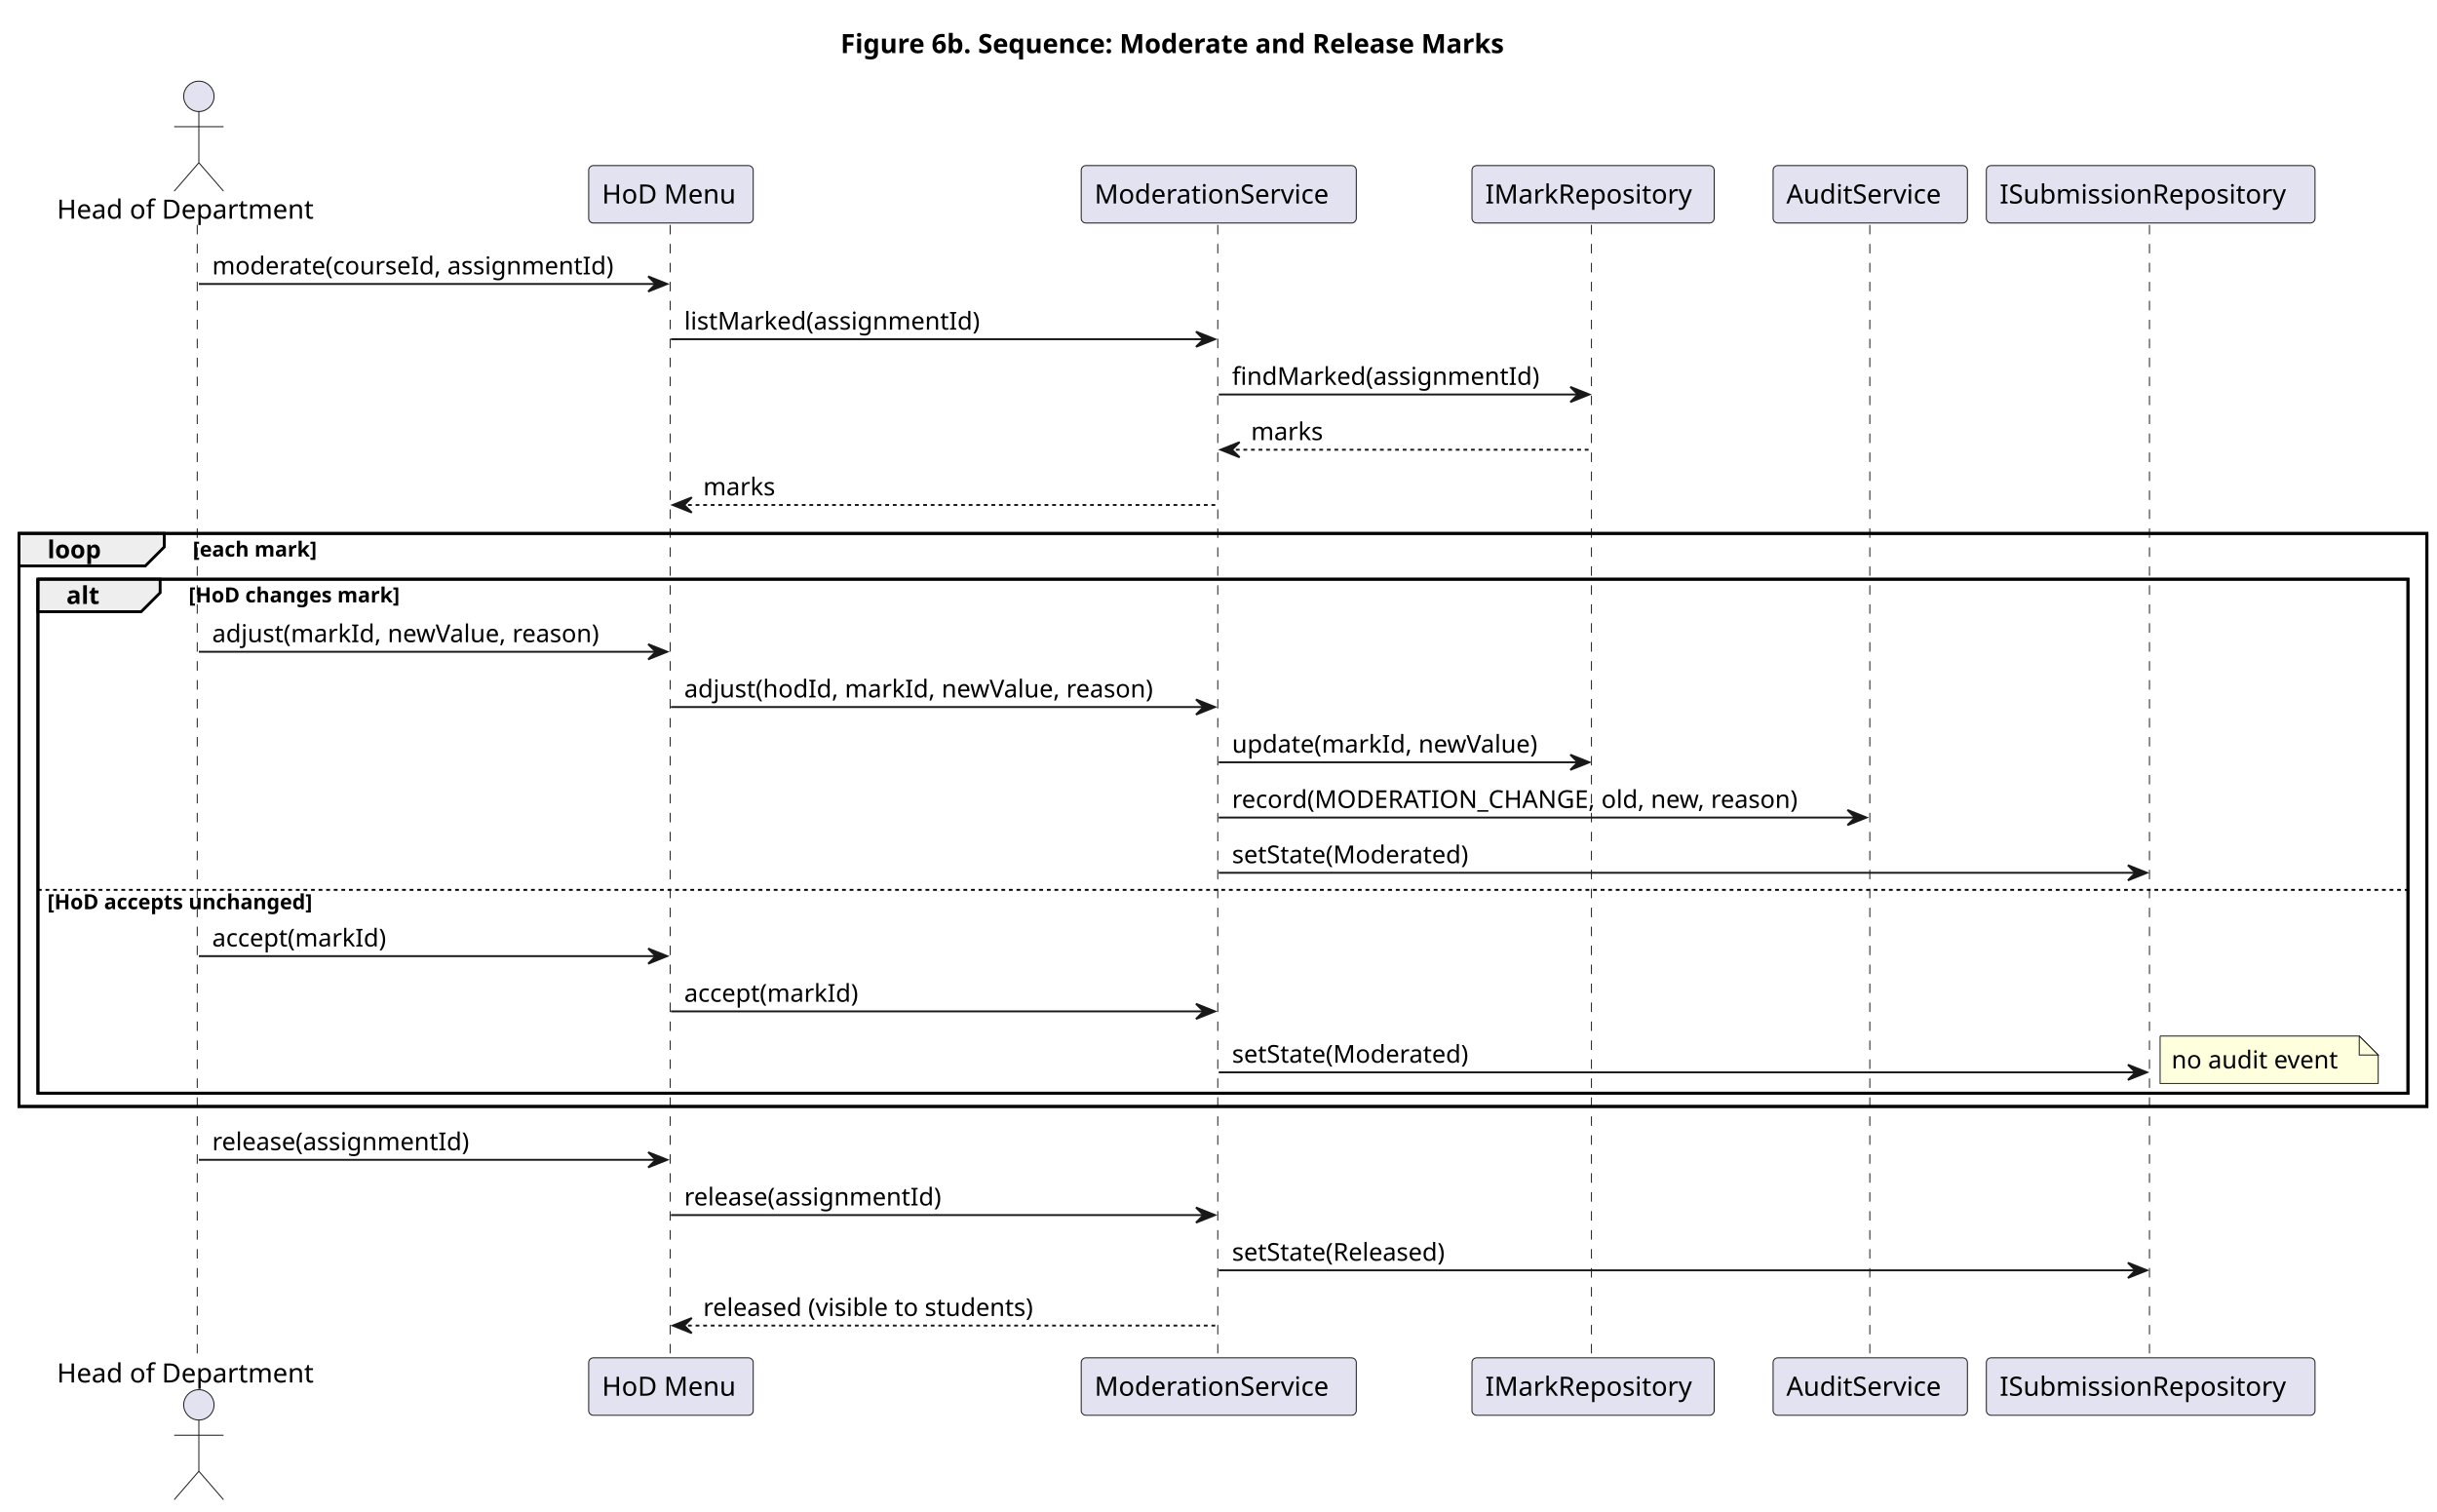
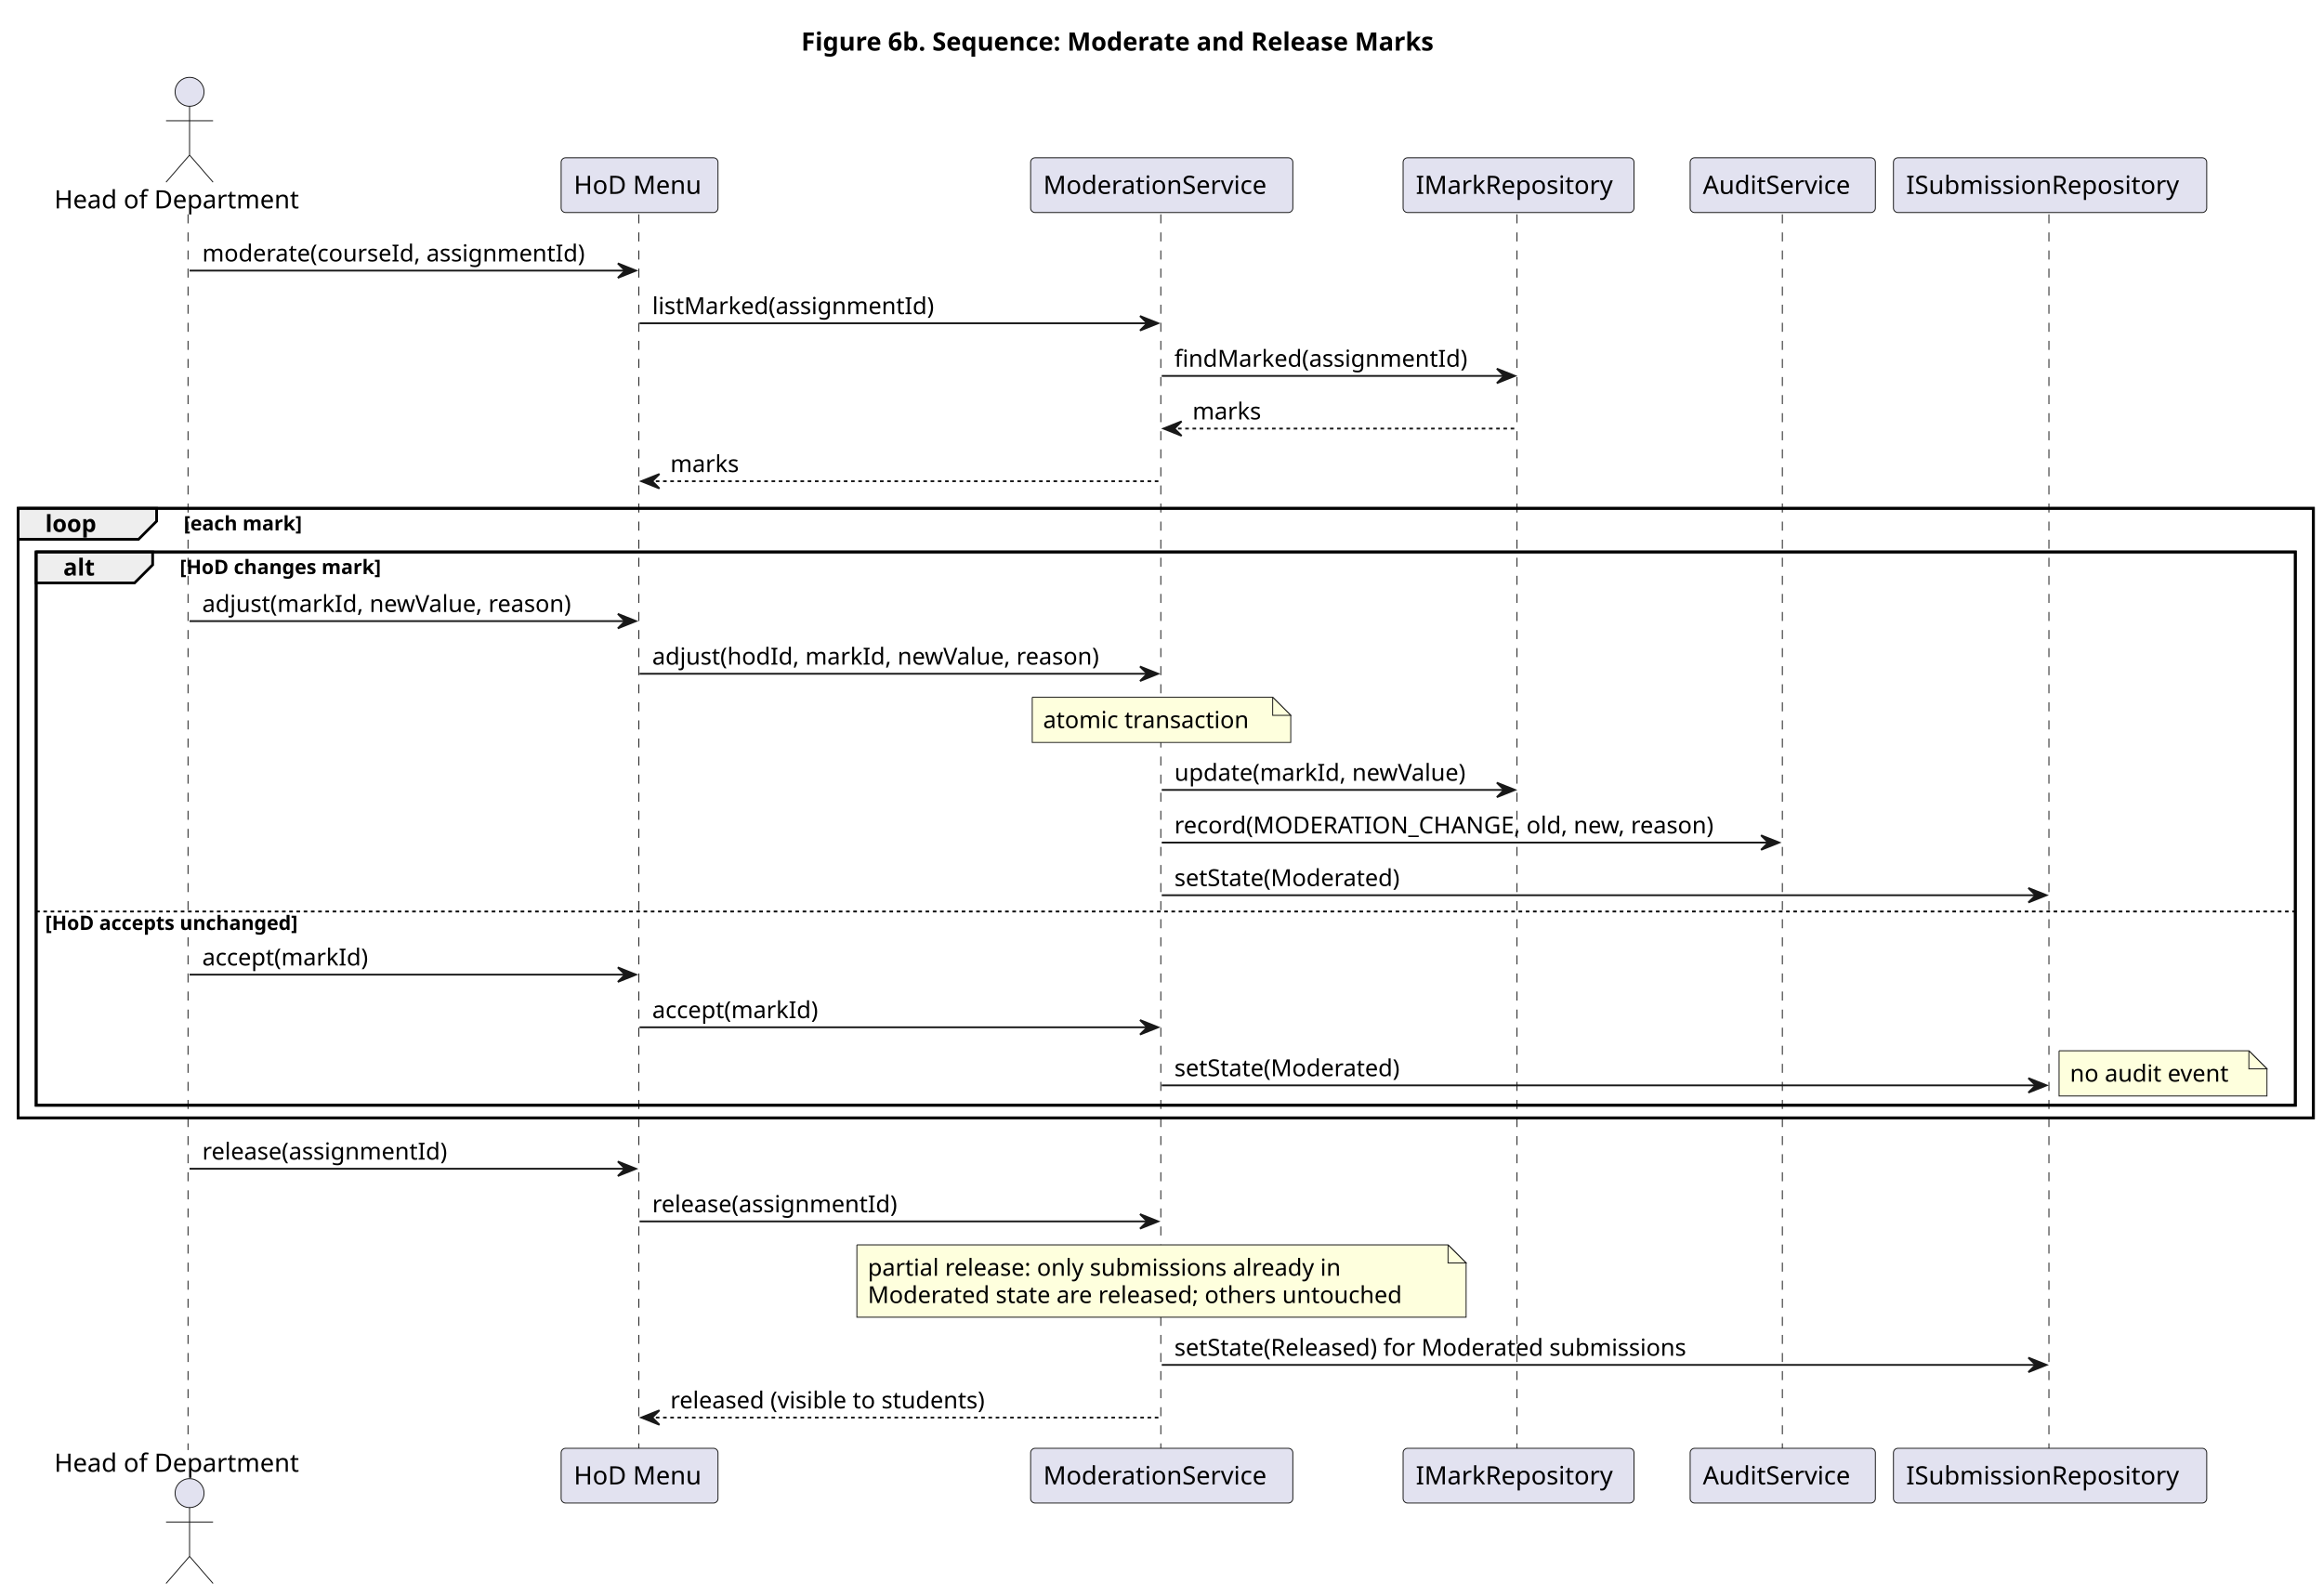
- <svg xmlns="http://www.w3.org/2000/svg" contentStyleType="text/css" height="797px" preserveAspectRatio="none" style="width:1285px;height:797px;background:#FFFFFF;" version="1.1" viewBox="0 0 1285 797" width="1285px" zoomAndPan="magnify">
+ <svg xmlns="http://www.w3.org/2000/svg" contentStyleType="text/css" height="883px" preserveAspectRatio="none" style="width:1285px;height:883px;background:#FFFFFF;" version="1.1" viewBox="0 0 1285 883" width="1285px" zoomAndPan="magnify">
  <defs />
  <g>
    <text fill="#000000" font-family="sans-serif" font-size="14" font-weight="bold" lengthAdjust="spacing" textLength="402.309" x="443.188" y="27.995">Figure 6b. Sequence: Moderate and Release Marks</text>
-     <rect fill="none" height="302.133" style="stroke:#000000;stroke-width:1.5;" width="1269.684" x="10" y="281.258" />
-     <rect fill="none" height="271" style="stroke:#000000;stroke-width:1.5;" width="1249.684" x="20" y="305.391" />
-     <line style="stroke:#181818;stroke-width:0.5;stroke-dasharray:5.0,5.0;" x1="104" x2="104" y1="118.594" y2="716.922" />
-     <line style="stroke:#181818;stroke-width:0.5;stroke-dasharray:5.0,5.0;" x1="353.401" x2="353.401" y1="118.594" y2="716.922" />
-     <line style="stroke:#181818;stroke-width:0.5;stroke-dasharray:5.0,5.0;" x1="642.113" x2="642.113" y1="118.594" y2="716.922" />
-     <line style="stroke:#181818;stroke-width:0.5;stroke-dasharray:5.0,5.0;" x1="839.15" x2="839.15" y1="118.594" y2="716.922" />
-     <line style="stroke:#181818;stroke-width:0.5;stroke-dasharray:5.0,5.0;" x1="985.932" x2="985.932" y1="118.594" y2="716.922" />
-     <line style="stroke:#181818;stroke-width:0.5;stroke-dasharray:5.0,5.0;" x1="1133.389" x2="1133.389" y1="118.594" y2="716.922" />
+     <rect fill="none" height="337.266" style="stroke:#000000;stroke-width:1.5;" width="1269.684" x="10" y="281.258" />
+     <rect fill="none" height="306.133" style="stroke:#000000;stroke-width:1.5;" width="1249.684" x="20" y="305.391" />
+     <line style="stroke:#181818;stroke-width:0.5;stroke-dasharray:5.0,5.0;" x1="104" x2="104" y1="118.594" y2="802.32" />
+     <line style="stroke:#181818;stroke-width:0.5;stroke-dasharray:5.0,5.0;" x1="353.401" x2="353.401" y1="118.594" y2="802.32" />
+     <line style="stroke:#181818;stroke-width:0.5;stroke-dasharray:5.0,5.0;" x1="642.113" x2="642.113" y1="118.594" y2="802.32" />
+     <line style="stroke:#181818;stroke-width:0.5;stroke-dasharray:5.0,5.0;" x1="839.15" x2="839.15" y1="118.594" y2="802.32" />
+     <line style="stroke:#181818;stroke-width:0.5;stroke-dasharray:5.0,5.0;" x1="985.932" x2="985.932" y1="118.594" y2="802.32" />
+     <line style="stroke:#181818;stroke-width:0.5;stroke-dasharray:5.0,5.0;" x1="1133.389" x2="1133.389" y1="118.594" y2="802.32" />
    <text fill="#000000" font-family="sans-serif" font-size="14" lengthAdjust="spacing" textLength="143.719" x="30" y="115.292">Head of Department</text>
    <ellipse cx="104.859" cy="50.797" fill="#E2E2F0" rx="8" ry="8" style="stroke:#181818;stroke-width:0.5;" />
    <path d="M104.859,58.797 L104.859,85.797 M91.859,66.797 L117.859,66.797 M104.859,85.797 L91.859,100.797 M104.859,85.797 L117.859,100.797 " fill="none" style="stroke:#181818;stroke-width:0.5;" />
-     <text fill="#000000" font-family="sans-serif" font-size="14" lengthAdjust="spacing" textLength="143.719" x="30" y="728.917">Head of Department</text>
-     <ellipse cx="104.859" cy="740.719" fill="#E2E2F0" rx="8" ry="8" style="stroke:#181818;stroke-width:0.5;" />
-     <path d="M104.859,748.719 L104.859,775.719 M91.859,756.719 L117.859,756.719 M104.859,775.719 L91.859,790.719 M104.859,775.719 L117.859,790.719 " fill="none" style="stroke:#181818;stroke-width:0.5;" />
+     <text fill="#000000" font-family="sans-serif" font-size="14" lengthAdjust="spacing" textLength="143.719" x="30" y="814.315">Head of Department</text>
+     <ellipse cx="104.859" cy="826.117" fill="#E2E2F0" rx="8" ry="8" style="stroke:#181818;stroke-width:0.5;" />
+     <path d="M104.859,834.117 L104.859,861.117 M91.859,842.117 L117.859,842.117 M104.859,861.117 L91.859,876.117 M104.859,861.117 L117.859,876.117 " fill="none" style="stroke:#181818;stroke-width:0.5;" />
    <rect fill="#E2E2F0" height="30.297" rx="2.5" ry="2.5" style="stroke:#181818;stroke-width:0.5;" width="86.762" x="310.401" y="87.297" />
    <text fill="#000000" font-family="sans-serif" font-size="14" lengthAdjust="spacing" textLength="72.762" x="317.401" y="107.292">HoD Menu</text>
-     <rect fill="#E2E2F0" height="30.297" rx="2.5" ry="2.5" style="stroke:#181818;stroke-width:0.5;" width="86.762" x="310.401" y="715.922" />
-     <text fill="#000000" font-family="sans-serif" font-size="14" lengthAdjust="spacing" textLength="72.762" x="317.401" y="735.917">HoD Menu</text>
+     <rect fill="#E2E2F0" height="30.297" rx="2.5" ry="2.5" style="stroke:#181818;stroke-width:0.5;" width="86.762" x="310.401" y="801.32" />
+     <text fill="#000000" font-family="sans-serif" font-size="14" lengthAdjust="spacing" textLength="72.762" x="317.401" y="821.315">HoD Menu</text>
    <rect fill="#E2E2F0" height="30.297" rx="2.5" ry="2.5" style="stroke:#181818;stroke-width:0.5;" width="145.038" x="570.113" y="87.297" />
    <text fill="#000000" font-family="sans-serif" font-size="14" lengthAdjust="spacing" textLength="131.038" x="577.113" y="107.292">ModerationService</text>
-     <rect fill="#E2E2F0" height="30.297" rx="2.5" ry="2.5" style="stroke:#181818;stroke-width:0.5;" width="145.038" x="570.113" y="715.922" />
-     <text fill="#000000" font-family="sans-serif" font-size="14" lengthAdjust="spacing" textLength="131.038" x="577.113" y="735.917">ModerationService</text>
+     <rect fill="#E2E2F0" height="30.297" rx="2.5" ry="2.5" style="stroke:#181818;stroke-width:0.5;" width="145.038" x="570.113" y="801.32" />
+     <text fill="#000000" font-family="sans-serif" font-size="14" lengthAdjust="spacing" textLength="131.038" x="577.113" y="821.315">ModerationService</text>
    <rect fill="#E2E2F0" height="30.297" rx="2.5" ry="2.5" style="stroke:#181818;stroke-width:0.5;" width="127.723" x="776.15" y="87.297" />
    <text fill="#000000" font-family="sans-serif" font-size="14" lengthAdjust="spacing" textLength="113.723" x="783.15" y="107.292">IMarkRepository</text>
-     <rect fill="#E2E2F0" height="30.297" rx="2.5" ry="2.5" style="stroke:#181818;stroke-width:0.5;" width="127.723" x="776.15" y="715.922" />
-     <text fill="#000000" font-family="sans-serif" font-size="14" lengthAdjust="spacing" textLength="113.723" x="783.15" y="735.917">IMarkRepository</text>
+     <rect fill="#E2E2F0" height="30.297" rx="2.5" ry="2.5" style="stroke:#181818;stroke-width:0.5;" width="127.723" x="776.15" y="801.32" />
+     <text fill="#000000" font-family="sans-serif" font-size="14" lengthAdjust="spacing" textLength="113.723" x="783.15" y="821.315">IMarkRepository</text>
    <rect fill="#E2E2F0" height="30.297" rx="2.5" ry="2.5" style="stroke:#181818;stroke-width:0.5;" width="102.457" x="934.932" y="87.297" />
    <text fill="#000000" font-family="sans-serif" font-size="14" lengthAdjust="spacing" textLength="88.457" x="941.932" y="107.292">AuditService</text>
-     <rect fill="#E2E2F0" height="30.297" rx="2.5" ry="2.5" style="stroke:#181818;stroke-width:0.5;" width="102.457" x="934.932" y="715.922" />
-     <text fill="#000000" font-family="sans-serif" font-size="14" lengthAdjust="spacing" textLength="88.457" x="941.932" y="735.917">AuditService</text>
+     <rect fill="#E2E2F0" height="30.297" rx="2.5" ry="2.5" style="stroke:#181818;stroke-width:0.5;" width="102.457" x="934.932" y="801.32" />
+     <text fill="#000000" font-family="sans-serif" font-size="14" lengthAdjust="spacing" textLength="88.457" x="941.932" y="821.315">AuditService</text>
    <rect fill="#E2E2F0" height="30.297" rx="2.5" ry="2.5" style="stroke:#181818;stroke-width:0.5;" width="173.291" x="1047.389" y="87.297" />
    <text fill="#000000" font-family="sans-serif" font-size="14" lengthAdjust="spacing" textLength="159.291" x="1054.389" y="107.292">ISubmissionRepository</text>
-     <rect fill="#E2E2F0" height="30.297" rx="2.5" ry="2.5" style="stroke:#181818;stroke-width:0.5;" width="173.291" x="1047.389" y="715.922" />
-     <text fill="#000000" font-family="sans-serif" font-size="14" lengthAdjust="spacing" textLength="159.291" x="1054.389" y="735.917">ISubmissionRepository</text>
+     <rect fill="#E2E2F0" height="30.297" rx="2.5" ry="2.5" style="stroke:#181818;stroke-width:0.5;" width="173.291" x="1047.389" y="801.32" />
+     <text fill="#000000" font-family="sans-serif" font-size="14" lengthAdjust="spacing" textLength="159.291" x="1054.389" y="821.315">ISubmissionRepository</text>
    <polygon fill="#181818" points="341.782,145.727,351.782,149.727,341.782,153.727,345.782,149.727" style="stroke:#181818;stroke-width:1;" />
    <line style="stroke:#181818;stroke-width:1;" x1="104.859" x2="347.782" y1="149.727" y2="149.727" />
    <text fill="#000000" font-family="sans-serif" font-size="13" lengthAdjust="spacing" textLength="224.923" x="111.859" y="144.661">moderate(courseId, assignmentId)</text>
    <polygon fill="#181818" points="630.632,174.859,640.632,178.859,630.632,182.859,634.632,178.859" style="stroke:#181818;stroke-width:1;" />
    <line style="stroke:#181818;stroke-width:1;" x1="353.782" x2="636.632" y1="178.859" y2="178.859" />
    <text fill="#000000" font-family="sans-serif" font-size="13" lengthAdjust="spacing" textLength="165.242" x="360.782" y="173.793">listMarked(assignmentId)</text>
    <polygon fill="#181818" points="828.012,203.992,838.012,207.992,828.012,211.992,832.012,207.992" style="stroke:#181818;stroke-width:1;" />
    <line style="stroke:#181818;stroke-width:1;" x1="642.632" x2="834.012" y1="207.992" y2="207.992" />
    <text fill="#000000" font-family="sans-serif" font-size="13" lengthAdjust="spacing" textLength="170.828" x="649.632" y="202.926">findMarked(assignmentId)</text>
    <polygon fill="#181818" points="653.632,233.125,643.632,237.125,653.632,241.125,649.632,237.125" style="stroke:#181818;stroke-width:1;" />
    <line style="stroke:#181818;stroke-width:1;stroke-dasharray:2.0,2.0;" x1="647.632" x2="839.012" y1="237.125" y2="237.125" />
    <text fill="#000000" font-family="sans-serif" font-size="13" lengthAdjust="spacing" textLength="40.276" x="659.632" y="232.059">marks</text>
    <polygon fill="#181818" points="364.782,262.258,354.782,266.258,364.782,270.258,360.782,266.258" style="stroke:#181818;stroke-width:1;" />
    <line style="stroke:#181818;stroke-width:1;stroke-dasharray:2.0,2.0;" x1="358.782" x2="641.632" y1="266.258" y2="266.258" />
    <text fill="#000000" font-family="sans-serif" font-size="13" lengthAdjust="spacing" textLength="40.276" x="370.782" y="261.192">marks</text>
    <path d="M10,281.258 L86.624,281.258 L86.624,288.391 L76.624,298.391 L10,298.391 L10,281.258 " fill="#EEEEEE" style="stroke:#000000;stroke-width:1.5;" />
-     <rect fill="none" height="302.133" style="stroke:#000000;stroke-width:1.5;" width="1269.684" x="10" y="281.258" />
+     <rect fill="none" height="337.266" style="stroke:#000000;stroke-width:1.5;" width="1269.684" x="10" y="281.258" />
    <text fill="#000000" font-family="sans-serif" font-size="13" font-weight="bold" lengthAdjust="spacing" textLength="31.624" x="25" y="294.325">loop</text>
    <text fill="#000000" font-family="sans-serif" font-size="11" font-weight="bold" lengthAdjust="spacing" textLength="74.744" x="101.624" y="293.468">[each mark]</text>
    <path d="M20,305.391 L84.443,305.391 L84.443,312.523 L74.443,322.523 L20,322.523 L20,305.391 " fill="#EEEEEE" style="stroke:#000000;stroke-width:1.5;" />
-     <rect fill="none" height="271" style="stroke:#000000;stroke-width:1.5;" width="1249.684" x="20" y="305.391" />
+     <rect fill="none" height="306.133" style="stroke:#000000;stroke-width:1.5;" width="1249.684" x="20" y="305.391" />
    <text fill="#000000" font-family="sans-serif" font-size="13" font-weight="bold" lengthAdjust="spacing" textLength="19.443" x="35" y="318.457">alt</text>
    <text fill="#000000" font-family="sans-serif" font-size="11" font-weight="bold" lengthAdjust="spacing" textLength="126.72" x="99.443" y="317.601">[HoD changes mark]</text>
    <polygon fill="#181818" points="341.782,339.656,351.782,343.656,341.782,347.656,345.782,343.656" style="stroke:#181818;stroke-width:1;" />
    <line style="stroke:#181818;stroke-width:1;" x1="104.859" x2="347.782" y1="343.656" y2="343.656" />
    <text fill="#000000" font-family="sans-serif" font-size="13" lengthAdjust="spacing" textLength="220.054" x="111.859" y="338.59">adjust(markId, newValue, reason)</text>
    <polygon fill="#181818" points="630.632,368.789,640.632,372.789,630.632,376.789,634.632,372.789" style="stroke:#181818;stroke-width:1;" />
    <line style="stroke:#181818;stroke-width:1;" x1="353.782" x2="636.632" y1="372.789" y2="372.789" />
    <text fill="#000000" font-family="sans-serif" font-size="13" lengthAdjust="spacing" textLength="264.85" x="360.782" y="367.723">adjust(hodId, markId, newValue, reason)</text>
-     <polygon fill="#181818" points="828.012,397.922,838.012,401.922,828.012,405.922,832.012,401.922" style="stroke:#181818;stroke-width:1;" />
-     <line style="stroke:#181818;stroke-width:1;" x1="642.632" x2="834.012" y1="401.922" y2="401.922" />
-     <text fill="#000000" font-family="sans-serif" font-size="13" lengthAdjust="spacing" textLength="173.38" x="649.632" y="396.856">update(markId, newValue)</text>
-     <polygon fill="#181818" points="974.16,427.055,984.16,431.055,974.16,435.055,978.16,431.055" style="stroke:#181818;stroke-width:1;" />
-     <line style="stroke:#181818;stroke-width:1;" x1="642.632" x2="980.16" y1="431.055" y2="431.055" />
-     <text fill="#000000" font-family="sans-serif" font-size="13" lengthAdjust="spacing" textLength="319.528" x="649.632" y="425.989">record(MODERATION_CHANGE, old, new, reason)</text>
-     <polygon fill="#181818" points="1122.034,456.188,1132.034,460.188,1122.034,464.188,1126.034,460.188" style="stroke:#181818;stroke-width:1;" />
-     <line style="stroke:#181818;stroke-width:1;" x1="642.632" x2="1128.034" y1="460.188" y2="460.188" />
-     <text fill="#000000" font-family="sans-serif" font-size="13" lengthAdjust="spacing" textLength="134.5" x="649.632" y="455.122">setState(Moderated)</text>
-     <line style="stroke:#000000;stroke-width:1;stroke-dasharray:2.0,2.0;" x1="20" x2="1269.684" y1="469.188" y2="469.188" />
-     <text fill="#000000" font-family="sans-serif" font-size="11" font-weight="bold" lengthAdjust="spacing" textLength="159.688" x="25" y="479.398">[HoD accepts unchanged]</text>
-     <polygon fill="#181818" points="341.782,500.125,351.782,504.125,341.782,508.125,345.782,504.125" style="stroke:#181818;stroke-width:1;" />
-     <line style="stroke:#181818;stroke-width:1;" x1="104.859" x2="347.782" y1="504.125" y2="504.125" />
-     <text fill="#000000" font-family="sans-serif" font-size="13" lengthAdjust="spacing" textLength="99.341" x="111.859" y="499.059">accept(markId)</text>
-     <polygon fill="#181818" points="630.632,529.258,640.632,533.258,630.632,537.258,634.632,533.258" style="stroke:#181818;stroke-width:1;" />
-     <line style="stroke:#181818;stroke-width:1;" x1="353.782" x2="636.632" y1="533.258" y2="533.258" />
-     <text fill="#000000" font-family="sans-serif" font-size="13" lengthAdjust="spacing" textLength="99.341" x="360.782" y="528.192">accept(markId)</text>
-     <polygon fill="#181818" points="1122.034,561.391,1132.034,565.391,1122.034,569.391,1126.034,565.391" style="stroke:#181818;stroke-width:1;" />
-     <line style="stroke:#181818;stroke-width:1;" x1="642.632" x2="1128.034" y1="565.391" y2="565.391" />
-     <text fill="#000000" font-family="sans-serif" font-size="13" lengthAdjust="spacing" textLength="134.5" x="649.632" y="560.325">setState(Moderated)</text>
-     <path d="M1139,546.258 L1139,571.258 L1254,571.258 L1254,556.258 L1244,546.258 L1139,546.258 " fill="#FEFFDD" style="stroke:#181818;stroke-width:0.5;" />
-     <path d="M1244,546.258 L1244,556.258 L1254,556.258 L1244,546.258 " fill="#FEFFDD" style="stroke:#181818;stroke-width:0.5;" />
-     <text fill="#000000" font-family="sans-serif" font-size="13" lengthAdjust="spacing" textLength="94.65" x="1145" y="563.325">no audit event</text>
-     <polygon fill="#181818" points="341.782,607.523,351.782,611.523,341.782,615.523,345.782,611.523" style="stroke:#181818;stroke-width:1;" />
-     <line style="stroke:#181818;stroke-width:1;" x1="104.859" x2="347.782" y1="611.523" y2="611.523" />
-     <text fill="#000000" font-family="sans-serif" font-size="13" lengthAdjust="spacing" textLength="145.533" x="111.859" y="606.457">release(assignmentId)</text>
-     <polygon fill="#181818" points="630.632,636.656,640.632,640.656,630.632,644.656,634.632,640.656" style="stroke:#181818;stroke-width:1;" />
-     <line style="stroke:#181818;stroke-width:1;" x1="353.782" x2="636.632" y1="640.656" y2="640.656" />
-     <text fill="#000000" font-family="sans-serif" font-size="13" lengthAdjust="spacing" textLength="145.533" x="360.782" y="635.59">release(assignmentId)</text>
-     <polygon fill="#181818" points="1122.034,665.789,1132.034,669.789,1122.034,673.789,1126.034,669.789" style="stroke:#181818;stroke-width:1;" />
-     <line style="stroke:#181818;stroke-width:1;" x1="642.632" x2="1128.034" y1="669.789" y2="669.789" />
-     <text fill="#000000" font-family="sans-serif" font-size="13" lengthAdjust="spacing" textLength="124.052" x="649.632" y="664.723">setState(Released)</text>
-     <polygon fill="#181818" points="364.782,694.922,354.782,698.922,364.782,702.922,360.782,698.922" style="stroke:#181818;stroke-width:1;" />
-     <line style="stroke:#181818;stroke-width:1;stroke-dasharray:2.0,2.0;" x1="358.782" x2="641.632" y1="698.922" y2="698.922" />
-     <text fill="#000000" font-family="sans-serif" font-size="13" lengthAdjust="spacing" textLength="189.554" x="370.782" y="693.856">released (visible to students)</text>
+     <path d="M571,385.789 L571,410.789 L714,410.789 L714,395.789 L704,385.789 L571,385.789 " fill="#FEFFDD" style="stroke:#181818;stroke-width:0.5;" />
+     <path d="M704,385.789 L704,395.789 L714,395.789 L704,385.789 " fill="#FEFFDD" style="stroke:#181818;stroke-width:0.5;" />
+     <text fill="#000000" font-family="sans-serif" font-size="13" lengthAdjust="spacing" textLength="122.008" x="577" y="402.856">atomic transaction</text>
+     <polygon fill="#181818" points="828.012,433.055,838.012,437.055,828.012,441.055,832.012,437.055" style="stroke:#181818;stroke-width:1;" />
+     <line style="stroke:#181818;stroke-width:1;" x1="642.632" x2="834.012" y1="437.055" y2="437.055" />
+     <text fill="#000000" font-family="sans-serif" font-size="13" lengthAdjust="spacing" textLength="173.38" x="649.632" y="431.989">update(markId, newValue)</text>
+     <polygon fill="#181818" points="974.16,462.188,984.16,466.188,974.16,470.188,978.16,466.188" style="stroke:#181818;stroke-width:1;" />
+     <line style="stroke:#181818;stroke-width:1;" x1="642.632" x2="980.16" y1="466.188" y2="466.188" />
+     <text fill="#000000" font-family="sans-serif" font-size="13" lengthAdjust="spacing" textLength="319.528" x="649.632" y="461.122">record(MODERATION_CHANGE, old, new, reason)</text>
+     <polygon fill="#181818" points="1122.034,491.32,1132.034,495.32,1122.034,499.32,1126.034,495.32" style="stroke:#181818;stroke-width:1;" />
+     <line style="stroke:#181818;stroke-width:1;" x1="642.632" x2="1128.034" y1="495.32" y2="495.32" />
+     <text fill="#000000" font-family="sans-serif" font-size="13" lengthAdjust="spacing" textLength="134.5" x="649.632" y="490.254">setState(Moderated)</text>
+     <line style="stroke:#000000;stroke-width:1;stroke-dasharray:2.0,2.0;" x1="20" x2="1269.684" y1="504.32" y2="504.32" />
+     <text fill="#000000" font-family="sans-serif" font-size="11" font-weight="bold" lengthAdjust="spacing" textLength="159.688" x="25" y="514.531">[HoD accepts unchanged]</text>
+     <polygon fill="#181818" points="341.782,535.258,351.782,539.258,341.782,543.258,345.782,539.258" style="stroke:#181818;stroke-width:1;" />
+     <line style="stroke:#181818;stroke-width:1;" x1="104.859" x2="347.782" y1="539.258" y2="539.258" />
+     <text fill="#000000" font-family="sans-serif" font-size="13" lengthAdjust="spacing" textLength="99.341" x="111.859" y="534.192">accept(markId)</text>
+     <polygon fill="#181818" points="630.632,564.391,640.632,568.391,630.632,572.391,634.632,568.391" style="stroke:#181818;stroke-width:1;" />
+     <line style="stroke:#181818;stroke-width:1;" x1="353.782" x2="636.632" y1="568.391" y2="568.391" />
+     <text fill="#000000" font-family="sans-serif" font-size="13" lengthAdjust="spacing" textLength="99.341" x="360.782" y="563.325">accept(markId)</text>
+     <polygon fill="#181818" points="1122.034,596.523,1132.034,600.523,1122.034,604.523,1126.034,600.523" style="stroke:#181818;stroke-width:1;" />
+     <line style="stroke:#181818;stroke-width:1;" x1="642.632" x2="1128.034" y1="600.523" y2="600.523" />
+     <text fill="#000000" font-family="sans-serif" font-size="13" lengthAdjust="spacing" textLength="134.5" x="649.632" y="595.457">setState(Moderated)</text>
+     <path d="M1139,581.391 L1139,606.391 L1254,606.391 L1254,591.391 L1244,581.391 L1139,581.391 " fill="#FEFFDD" style="stroke:#181818;stroke-width:0.5;" />
+     <path d="M1244,581.391 L1244,591.391 L1254,591.391 L1244,581.391 " fill="#FEFFDD" style="stroke:#181818;stroke-width:0.5;" />
+     <text fill="#000000" font-family="sans-serif" font-size="13" lengthAdjust="spacing" textLength="94.65" x="1145" y="598.457">no audit event</text>
+     <polygon fill="#181818" points="341.782,642.656,351.782,646.656,341.782,650.656,345.782,646.656" style="stroke:#181818;stroke-width:1;" />
+     <line style="stroke:#181818;stroke-width:1;" x1="104.859" x2="347.782" y1="646.656" y2="646.656" />
+     <text fill="#000000" font-family="sans-serif" font-size="13" lengthAdjust="spacing" textLength="145.533" x="111.859" y="641.59">release(assignmentId)</text>
+     <polygon fill="#181818" points="630.632,671.789,640.632,675.789,630.632,679.789,634.632,675.789" style="stroke:#181818;stroke-width:1;" />
+     <line style="stroke:#181818;stroke-width:1;" x1="353.782" x2="636.632" y1="675.789" y2="675.789" />
+     <text fill="#000000" font-family="sans-serif" font-size="13" lengthAdjust="spacing" textLength="145.533" x="360.782" y="670.723">release(assignmentId)</text>
+     <path d="M474,688.789 L474,728.789 L811,728.789 L811,698.789 L801,688.789 L474,688.789 " fill="#FEFFDD" style="stroke:#181818;stroke-width:0.5;" />
+     <path d="M801,688.789 L801,698.789 L811,698.789 L801,688.789 " fill="#FEFFDD" style="stroke:#181818;stroke-width:0.5;" />
+     <text fill="#000000" font-family="sans-serif" font-size="13" lengthAdjust="spacing" textLength="282.426" x="480" y="705.856">partial release: only submissions already in</text>
+     <text fill="#000000" font-family="sans-serif" font-size="13" lengthAdjust="spacing" textLength="316.113" x="480" y="720.989">Moderated state are released; others untouched</text>
+     <polygon fill="#181818" points="1122.034,751.188,1132.034,755.188,1122.034,759.188,1126.034,755.188" style="stroke:#181818;stroke-width:1;" />
+     <line style="stroke:#181818;stroke-width:1;" x1="642.632" x2="1128.034" y1="755.188" y2="755.188" />
+     <text fill="#000000" font-family="sans-serif" font-size="13" lengthAdjust="spacing" textLength="304.065" x="649.632" y="750.122">setState(Released) for Moderated submissions</text>
+     <polygon fill="#181818" points="364.782,780.32,354.782,784.32,364.782,788.32,360.782,784.32" style="stroke:#181818;stroke-width:1;" />
+     <line style="stroke:#181818;stroke-width:1;stroke-dasharray:2.0,2.0;" x1="358.782" x2="641.632" y1="784.32" y2="784.32" />
+     <text fill="#000000" font-family="sans-serif" font-size="13" lengthAdjust="spacing" textLength="189.554" x="370.782" y="779.254">released (visible to students)</text>
  </g>
</svg>
